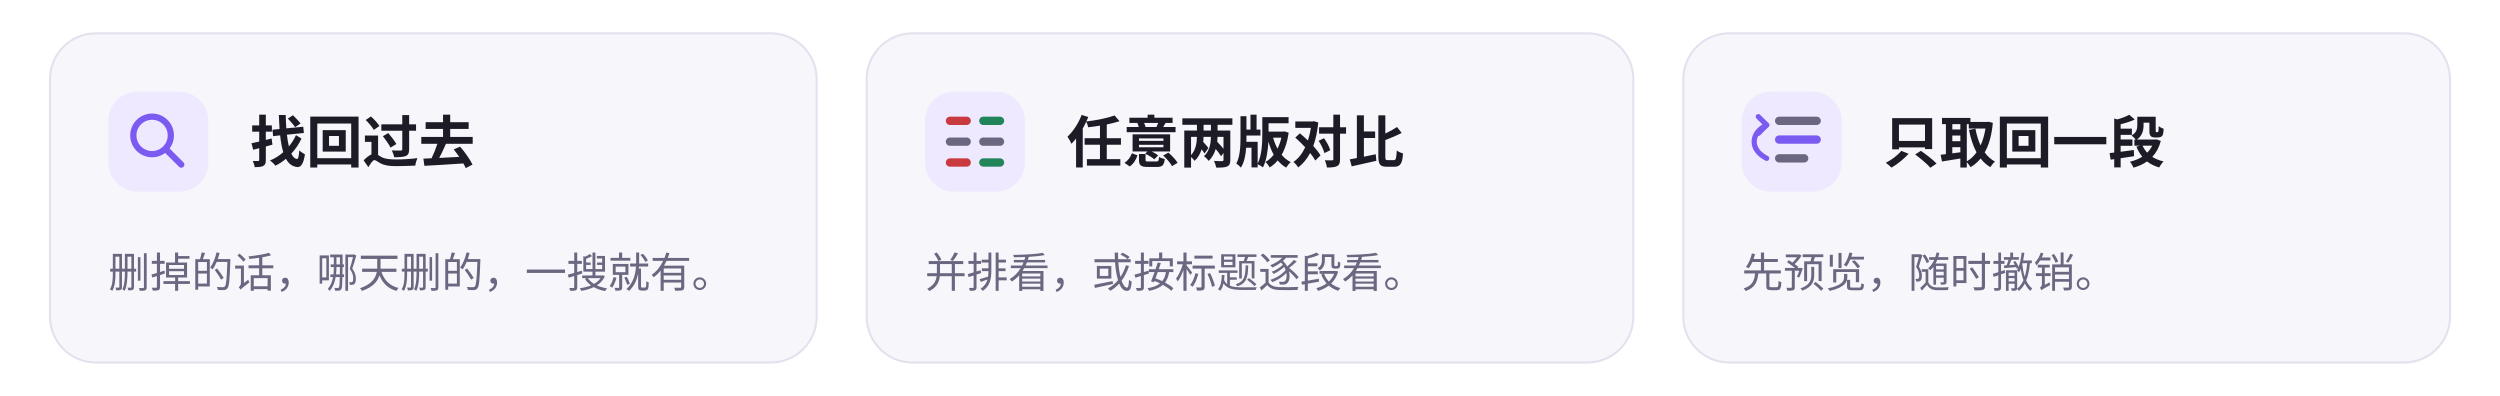
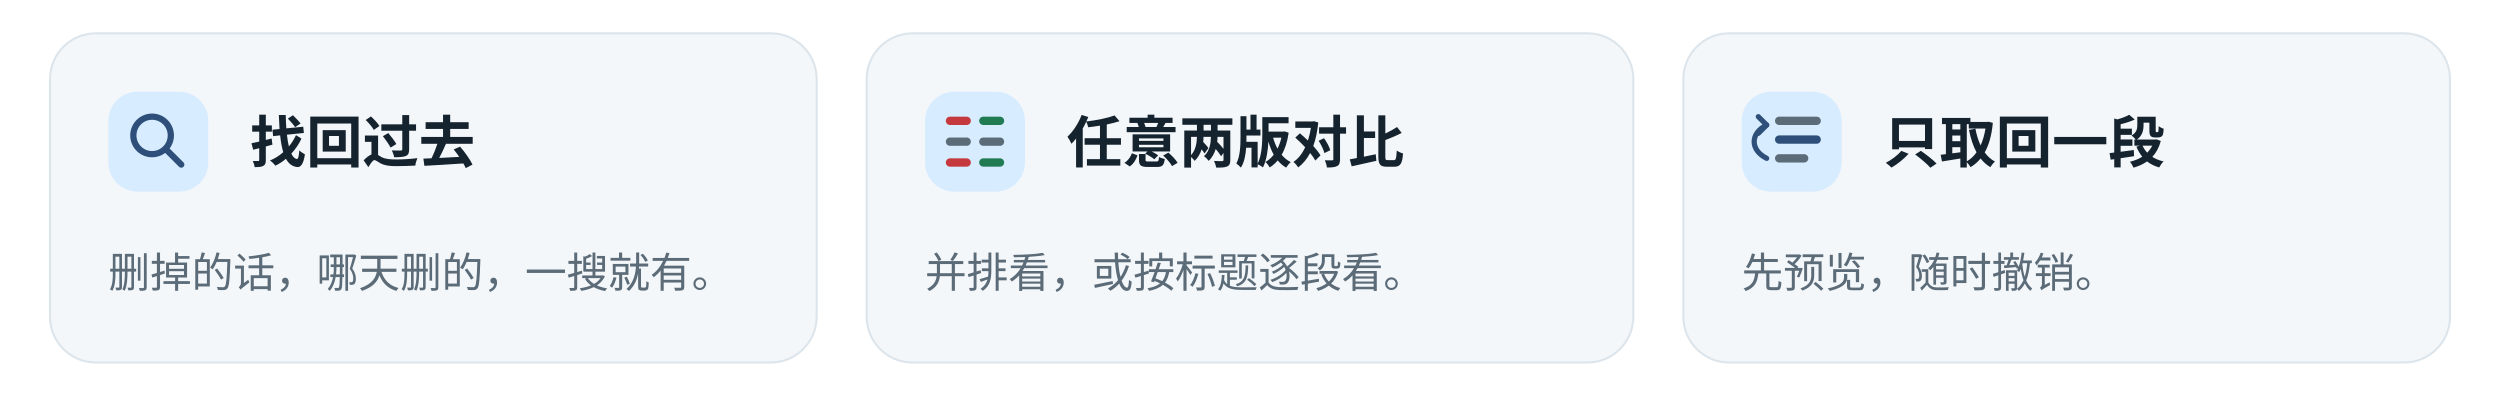
<svg xmlns="http://www.w3.org/2000/svg" width="1200" height="190" viewBox="0 0 1200 190" role="img" aria-labelledby="t d">
  <g font-family="-apple-system, BlinkMacSystemFont, 'Segoe UI', 'PingFang SC', sans-serif">
-     <rect x="24" y="16" width="368" height="158" rx="22" fill="#F7F6FB" stroke="#E4E1EE" />
-     <rect x="52" y="44" width="48" height="48" rx="14" fill="#EEE9FF" />
-     <circle cx="73" cy="65" r="9" fill="none" stroke="#7A5AF0" stroke-width="3" />
-     <path d="M80 72 L87 79" stroke="#7A5AF0" stroke-width="3" stroke-linecap="round" />
-     <text x="120" y="78" font-size="27" font-weight="700" fill="#1D1B26">找回过去</text>
-     <text x="52" y="138" font-size="20" fill="#6B6780">删掉的话，哪天删的，一搜就有。</text>
-     <rect x="416" y="16" width="368" height="158" rx="22" fill="#F7F6FB" stroke="#E4E1EE" />
-     <rect x="444" y="44" width="48" height="48" rx="14" fill="#EEE9FF" />
-     <rect x="454" y="56" width="12" height="4" rx="2" fill="#C93A40" />
-     <rect x="454" y="66" width="12" height="4" rx="2" fill="#6B6780" />
-     <rect x="454" y="76" width="12" height="4" rx="2" fill="#C93A40" />
-     <rect x="470" y="56" width="12" height="4" rx="2" fill="#22855A" />
-     <rect x="470" y="66" width="12" height="4" rx="2" fill="#6B6780" />
-     <rect x="470" y="76" width="12" height="4" rx="2" fill="#22855A" />
-     <text x="512" y="78" font-size="27" font-weight="700" fill="#1D1B26">任意两版对比</text>
-     <text x="444" y="138" font-size="20" fill="#6B6780">并排看，或按标题逐段看。</text>
-     <rect x="808" y="16" width="368" height="158" rx="22" fill="#F7F6FB" stroke="#E4E1EE" />
-     <rect x="836" y="44" width="48" height="48" rx="14" fill="#EEE9FF" />
-     <rect x="852" y="56" width="22" height="4" rx="2" fill="#6B6780" />
-     <rect x="852" y="65" width="22" height="4" rx="2" fill="#7A5AF0" />
-     <rect x="852" y="74" width="16" height="4" rx="2" fill="#6B6780" />
-     <path d="M848 60 C840 64 840 72 848 76" fill="none" stroke="#7A5AF0" stroke-width="2.5" stroke-linecap="round" />
-     <path d="M844 56 L848 60 L844 64" fill="none" stroke="#7A5AF0" stroke-width="2.5" stroke-linecap="round" stroke-linejoin="round" />
-     <text x="904" y="78" font-size="27" font-weight="700" fill="#1D1B26">只取回一段</text>
-     <text x="836" y="138" font-size="20" fill="#6B6780">先预览，随时撤销。</text>
+     <rect x="24" y="16" width="368" height="158" rx="22" fill="#F4F7FA" stroke="#DCE5EC" />
+     <rect x="52" y="44" width="48" height="48" rx="14" fill="#D8ECFF" />
+     <circle cx="73" cy="65" r="9" fill="none" stroke="#2D4F7A" stroke-width="3" />
+     <path d="M80 72 L87 79" stroke="#2D4F7A" stroke-width="3" stroke-linecap="round" />
+     <text x="120" y="78" font-size="27" font-weight="700" fill="#15232F">找回过去</text>
+     <text x="52" y="138" font-size="20" fill="#5B6B78">删掉的话，哪天删的，一搜就有。</text>
+     <rect x="416" y="16" width="368" height="158" rx="22" fill="#F4F7FA" stroke="#DCE5EC" />
+     <rect x="444" y="44" width="48" height="48" rx="14" fill="#D8ECFF" />
+     <rect x="454" y="56" width="12" height="4" rx="2" fill="#C4383E" />
+     <rect x="454" y="66" width="12" height="4" rx="2" fill="#5B6B78" />
+     <rect x="454" y="76" width="12" height="4" rx="2" fill="#C4383E" />
+     <rect x="470" y="56" width="12" height="4" rx="2" fill="#207B53" />
+     <rect x="470" y="66" width="12" height="4" rx="2" fill="#5B6B78" />
+     <rect x="470" y="76" width="12" height="4" rx="2" fill="#207B53" />
+     <text x="512" y="78" font-size="27" font-weight="700" fill="#15232F">任意两版对比</text>
+     <text x="444" y="138" font-size="20" fill="#5B6B78">并排看，或按标题逐段看。</text>
+     <rect x="808" y="16" width="368" height="158" rx="22" fill="#F4F7FA" stroke="#DCE5EC" />
+     <rect x="836" y="44" width="48" height="48" rx="14" fill="#D8ECFF" />
+     <rect x="852" y="56" width="22" height="4" rx="2" fill="#5B6B78" />
+     <rect x="852" y="65" width="22" height="4" rx="2" fill="#2D4F7A" />
+     <rect x="852" y="74" width="16" height="4" rx="2" fill="#5B6B78" />
+     <path d="M848 60 C840 64 840 72 848 76" fill="none" stroke="#2D4F7A" stroke-width="2.5" stroke-linecap="round" />
+     <path d="M844 56 L848 60 L844 64" fill="none" stroke="#2D4F7A" stroke-width="2.5" stroke-linecap="round" stroke-linejoin="round" />
+     <text x="904" y="78" font-size="27" font-weight="700" fill="#15232F">只取回一段</text>
+     <text x="836" y="138" font-size="20" fill="#5B6B78">先预览，随时撤销。</text>
  </g>
</svg>
